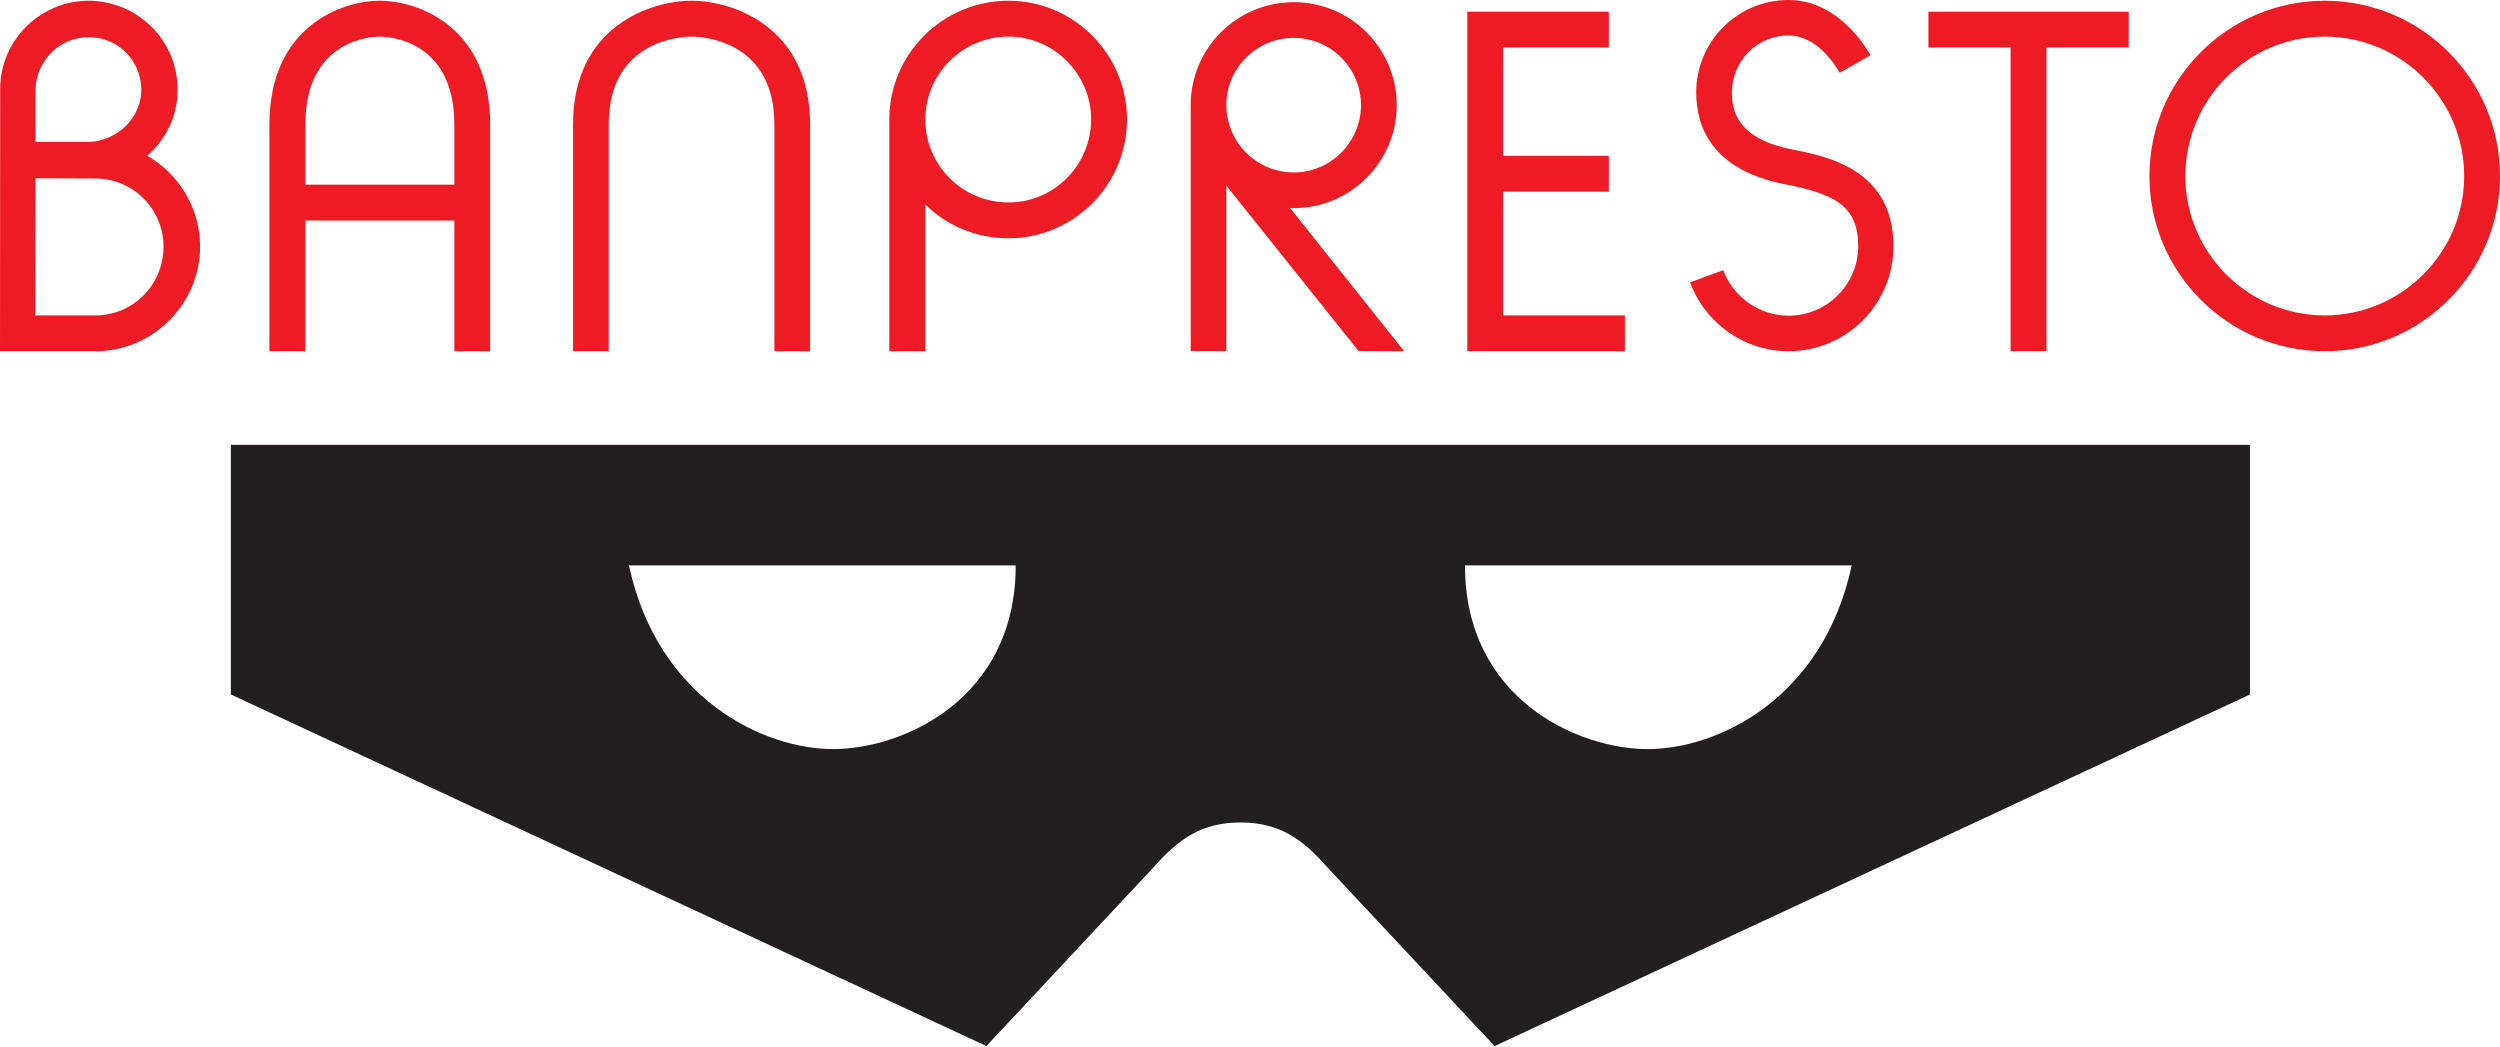
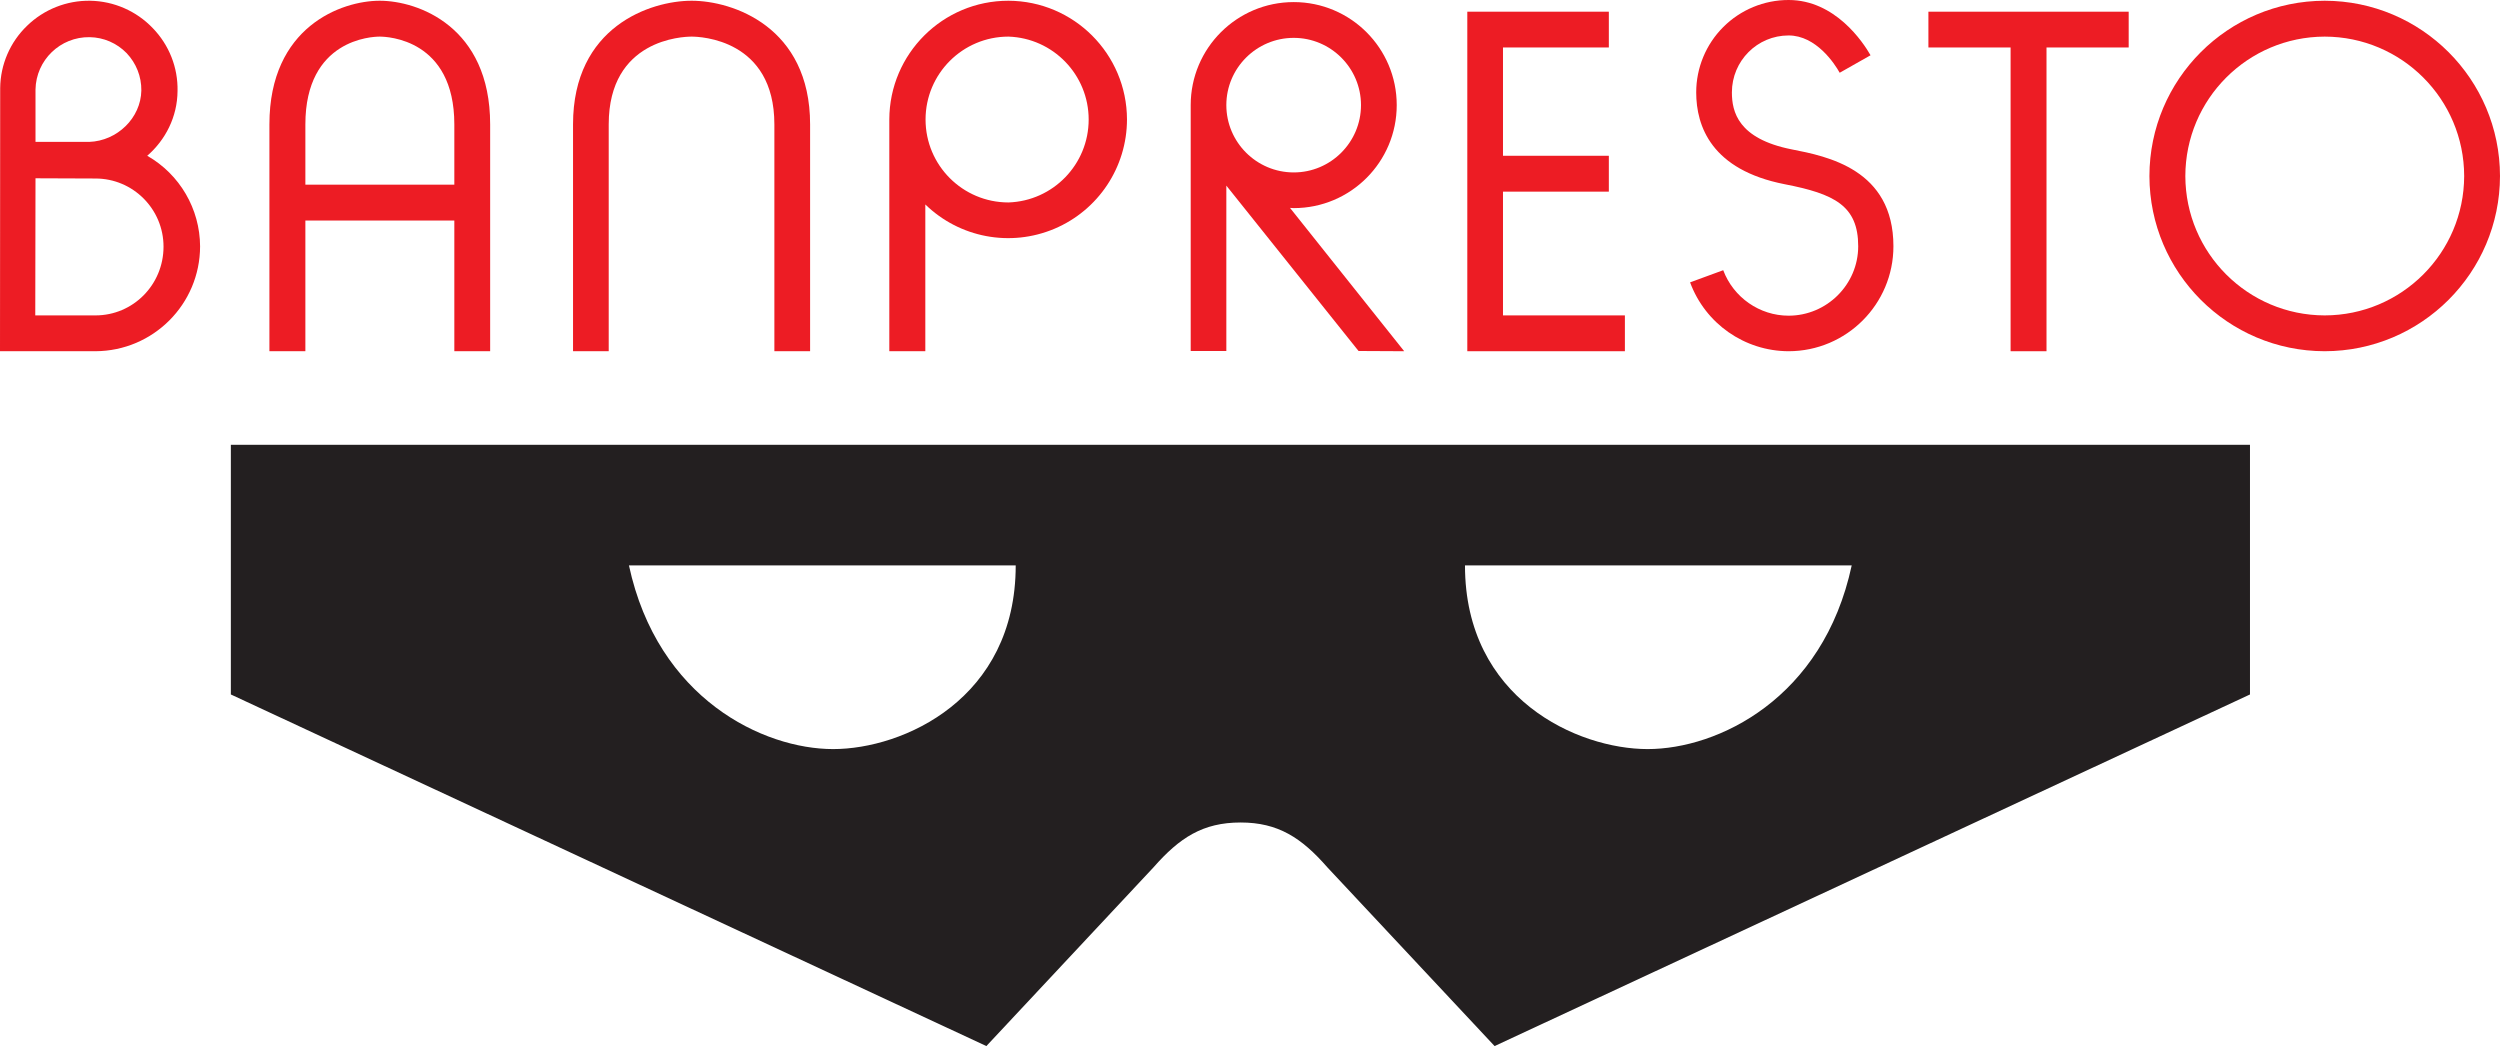
- <svg xmlns="http://www.w3.org/2000/svg" width="500" height="209.212" id="svg3383" version="1.1">
-   <defs id="defs3385" />
-   <g id="layer1" transform="translate(-167.5813,-490.7828)">
-     <g id="g3103" transform="matrix(9.280573,0,0,-9.280573,604.6497,526.0026)">
-       <path d="M 0,0 C 0,1.657 1.349,3.006 3.003,3.006 4.659,3.006 6.009,1.657 6.009,0 6.009,-1.653 4.659,-3.002 3.003,-3.002 1.349,-3.002 0,-1.653 0,0 z m -0.774,0 c 0,-2.079 1.695,-3.774 3.777,-3.774 2.081,0 3.778,1.695 3.778,3.774 0,2.085 -1.697,3.779 -3.778,3.779 C 0.921,3.779 -0.774,2.085 -0.774,0" style="fill:#ed1c24;fill-opacity:1;fill-rule:nonzero;stroke:none" id="path3105" />
-     </g>
-     <g id="g3107" transform="matrix(9.280573,0,0,-9.280573,593.3182,493.1215)">
-       <path d="m 0,0 -4.316,0 0,-0.771 c 0,0 1.249,0 1.771,0 0,-0.687 0,-6.546 0,-6.546 l 0.774,0 0,6.546 1.771,0 L 0,0" style="fill:#ed1c24;fill-opacity:1;fill-rule:nonzero;stroke:none" id="path3109" />
-     </g>
-     <g id="g3111" transform="matrix(9.280573,0,0,-9.280573,468.179,553.8628)">
-       <path d="m 0,0 c 0,0.308 0,1.453 0,2.667 l 2.281,0 0,0.773 -2.281,0 c 0,1.039 0,2.066 0,2.334 0.565,0 2.281,0 2.281,0 l 0,0.771 -3.05,0 0,-7.317 3.396,0 0,0.772 C 2.627,0 0.588,0 0,0" style="fill:#ed1c24;fill-opacity:1;fill-rule:nonzero;stroke:none" id="path3113" />
-     </g>
-     <g id="g3115" transform="matrix(9.280573,0,0,-9.280573,426.3329,498.3557)">
-       <path d="M 0,0 C 0.798,0 1.449,-0.65 1.449,-1.449 1.449,-2.249 0.798,-2.9 0,-2.9 c -0.801,0 -1.453,0.651 -1.453,1.451 C -1.453,-0.65 -0.801,0 0,0 z m -2.221,-1.757 0,-4.991 0.768,0 0,3.564 2.849,-3.564 0.984,-0.005 -2.461,3.089 c 0.022,0 0.055,-0.005 0.081,-0.005 1.224,0 2.219,0.995 2.219,2.22 0,1.225 -0.995,2.218 -2.219,2.218 -1.226,0 -2.221,-0.993 -2.221,-2.218 l 0,-0.308" style="fill:#ed1c24;fill-opacity:1;fill-rule:nonzero;stroke:none" id="path3117" />
-     </g>
-     <g id="g3119" transform="matrix(9.280573,0,0,-9.280573,369.2758,531.274)">
-       <path d="m 0,0 c -0.994,0 -1.792,0.8 -1.792,1.79 0,0.977 0.798,1.784 1.792,1.784 0.979,0 1.781,-0.807 1.781,-1.784 C 1.781,0.8 0.979,0 0,0 z m -2.568,1.477 0,-4.683 0.776,0 0,3.163 c 0.456,-0.453 1.091,-0.729 1.792,-0.729 1.404,0 2.554,1.144 2.554,2.562 0,1.405 -1.15,2.557 -2.554,2.557 -1.421,0 -2.568,-1.152 -2.568,-2.557 l 0,-0.313" style="fill:#ed1c24;fill-opacity:1;fill-rule:nonzero;stroke:none" id="path3121" />
-     </g>
-     <g id="g3123" transform="matrix(9.280573,0,0,-9.280573,174.6809,526.4386)">
-       <path d="m 0,0 1.293,-0.005 c 0.81,0 1.466,-0.66 1.466,-1.468 0,-0.822 -0.656,-1.482 -1.466,-1.482 l -1.298,0 L 0,0 z M 0,1.912 C 0.004,2.215 0.142,2.517 0.361,2.728 0.58,2.934 0.866,3.045 1.169,3.041 1.468,3.036 1.753,2.914 1.965,2.696 2.171,2.477 2.284,2.195 2.281,1.891 2.27,1.301 1.763,0.805 1.157,0.784 L 0,0.784 0,1.912 z m 1.293,-5.639 c 1.24,0 2.254,1.018 2.254,2.259 0,0.834 -0.463,1.563 -1.139,1.953 C 2.801,0.826 3.057,1.323 3.061,1.88 3.072,2.385 2.881,2.872 2.525,3.238 2.169,3.605 1.693,3.813 1.181,3.826 0.673,3.835 0.187,3.642 -0.181,3.287 -0.547,2.931 -0.756,2.456 -0.761,1.943 l -0.004,-5.67 2.058,0" style="fill:#ed1c24;fill-opacity:1;fill-rule:nonzero;stroke:none" id="path3125" />
-     </g>
-     <g id="g3127" transform="matrix(9.280573,0,0,-9.280573,506.8232,509.2604)">
-       <path d="m 0,0 c 0,-0.732 0.33,-1.67 1.907,-1.979 1.071,-0.208 1.584,-0.462 1.584,-1.337 0,-0.824 -0.676,-1.496 -1.5,-1.496 -0.626,0 -1.189,0.394 -1.409,0.98 l -0.714,-0.262 c 0.326,-0.887 1.176,-1.484 2.123,-1.484 1.251,0 2.259,1.018 2.259,2.262 0,1.659 -1.428,1.939 -2.197,2.089 C 0.9,-0.997 0.769,-0.416 0.769,0 c 0,0.679 0.547,1.227 1.222,1.227 0.594,0 0.994,-0.61 1.101,-0.804 L 3.757,0.8 C 3.596,1.083 2.993,1.991 1.991,1.991 0.889,1.991 0,1.099 0,0" style="fill:#ed1c24;fill-opacity:1;fill-rule:nonzero;stroke:none" id="path3129" />
-     </g>
-     <g id="g3131" transform="matrix(9.280573,0,0,-9.280573,228.6567,527.7195)">
-       <path d="M 0,0 0,1.3 C 0,3.136 1.44,3.191 1.601,3.191 1.768,3.191 3.21,3.136 3.21,1.3 L 3.21,0 0,0 z M 1.601,3.964 C 0.782,3.964 -0.775,3.407 -0.775,1.3 l 0,-4.889 0.775,0 0,2.817 3.21,0 0,-2.817 0.772,0 0,4.889 c 0,2.107 -1.555,2.664 -2.381,2.664" style="fill:#ed1c24;fill-opacity:1;fill-rule:nonzero;stroke:none" id="path3133" />
-     </g>
-     <g id="g3135" transform="matrix(9.280573,0,0,-9.280573,282.1871,515.6548)">
-       <path d="m 0,0 0,-4.889 0.769,0 0,4.889 c 0,1.836 1.6,1.891 1.787,1.891 0.183,0 1.783,-0.055 1.783,-1.891 l 0,-4.889 0.77,0 0,4.889 C 5.109,2.107 3.436,2.664 2.556,2.664 1.669,2.664 0,2.107 0,0" style="fill:#ed1c24;fill-opacity:1;fill-rule:nonzero;stroke:none" id="path3137" />
-     </g>
-     <g id="g3139" transform="matrix(9.280573,0,0,-9.280573,537.9225,603.8666)">
-       <path d="m 0,0 -8.334,0 c 0,-2.878 2.435,-3.958 3.936,-3.958 1.508,0 3.781,1.08 4.398,3.958 z m -21.95,-3.958 c 1.507,0 3.934,1.08 3.934,3.958 l -8.335,0 c 0.62,-2.878 2.898,-3.958 4.401,-3.958 z m 6.905,-2.547 -3.603,-3.853 -16.282,7.577 0,5.38 43.513,0 0,-5.38 -16.279,-7.577 -3.605,3.853 c -0.557,0.637 -1.062,0.965 -1.868,0.965 -0.815,0 -1.316,-0.328 -1.876,-0.965" style="fill:#231f20;fill-opacity:1;fill-rule:nonzero;stroke:none" id="path3141" />
-     </g>
-   </g>
+ <svg xmlns="http://www.w3.org/2000/svg" width="500" height="209.212">
+   <path d="M0 0a3.01 3.01 0 0 0 3.003 3.006A3.01 3.01 0 0 0 6.009 0a3.01 3.01 0 0 0-3.006-3.002A3.009 3.009 0 0 0 0 0zm-.774 0a3.781 3.781 0 0 1 3.777-3.774A3.783 3.783 0 0 1 6.781 0a3.783 3.783 0 0 1-3.778 3.779A3.782 3.782 0 0 1-.774 0" style="fill:#ed1c24;fill-opacity:1;fill-rule:nonzero;stroke:none" transform="matrix(9.28057 0 0 -9.28057 437.068 35.22)" />
+   <path d="M0 0h-4.316v-.771h1.771v-6.546h.774v6.546H0V0" style="fill:#ed1c24;fill-opacity:1;fill-rule:nonzero;stroke:none" transform="matrix(9.28057 0 0 -9.28057 425.737 2.339)" />
+   <path d="M0 0v2.667h2.281v.773H0v2.334h2.281v.771h-3.05V-.772h3.396V0H0" style="fill:#ed1c24;fill-opacity:1;fill-rule:nonzero;stroke:none" transform="matrix(9.28057 0 0 -9.28057 300.598 63.08)" />
+   <path d="M0 0c.798 0 1.449-.65 1.449-1.449C1.449-2.249.798-2.9 0-2.9c-.801 0-1.453.651-1.453 1.451C-1.453-.65-.801 0 0 0zm-2.221-1.757v-4.991h.768v3.564l2.849-3.564.984-.005-2.461 3.089c.022 0 .055-.005.081-.005a2.22 2.22 0 1 1-2.221 2.22v-.308" style="fill:#ed1c24;fill-opacity:1;fill-rule:nonzero;stroke:none" transform="matrix(9.28057 0 0 -9.28057 258.752 7.573)" />
+   <path d="M0 0a1.787 1.787 0 1 0 0 3.574A1.788 1.788 0 0 0 0 0zm-2.568 1.477v-4.683h.776v3.163A2.56 2.56 0 0 1 2.554 1.79 2.564 2.564 0 0 1 0 4.347 2.565 2.565 0 0 1-2.568 1.79v-.313" style="fill:#ed1c24;fill-opacity:1;fill-rule:nonzero;stroke:none" transform="matrix(9.28057 0 0 -9.28057 201.695 40.491)" />
+   <path d="m0 0 1.293-.005c.81 0 1.466-.66 1.466-1.468 0-.822-.656-1.482-1.466-1.482H-.005L0 0zm0 1.912a1.149 1.149 0 0 0 1.169 1.129c.299-.005.584-.127.796-.345.206-.219.319-.501.316-.805C2.27 1.301 1.763.805 1.157.784H0v1.128zm1.293-5.639a2.264 2.264 0 0 1 2.254 2.259A2.26 2.26 0 0 1 2.408.485c.393.341.649.838.653 1.395.011.505-.18.992-.536 1.358a1.907 1.907 0 0 1-2.706.049 1.888 1.888 0 0 1-.58-1.344l-.004-5.67h2.058" style="fill:#ed1c24;fill-opacity:1;fill-rule:nonzero;stroke:none" transform="matrix(9.28057 0 0 -9.28057 7.1 35.656)" />
+   <path d="M0 0c0-.732.33-1.67 1.907-1.979 1.071-.208 1.584-.462 1.584-1.337 0-.824-.676-1.496-1.5-1.496-.626 0-1.189.394-1.409.98l-.714-.262a2.269 2.269 0 0 1 2.123-1.484A2.262 2.262 0 0 1 4.25-3.316c0 1.659-1.428 1.939-2.197 2.089C.9-.997.769-.416.769 0c0 .679.547 1.227 1.222 1.227.594 0 .994-.61 1.101-.804L3.757.8c-.161.283-.764 1.191-1.766 1.191A1.99 1.99 0 0 1 0 0" style="fill:#ed1c24;fill-opacity:1;fill-rule:nonzero;stroke:none" transform="matrix(9.28057 0 0 -9.28057 339.242 18.478)" />
+   <path d="M0 0v1.3c0 1.836 1.44 1.891 1.601 1.891.167 0 1.609-.055 1.609-1.891V0H0zm1.601 3.964c-.819 0-2.376-.557-2.376-2.664v-4.889H0v2.817h3.21v-2.817h.772V1.3c0 2.107-1.555 2.664-2.381 2.664" style="fill:#ed1c24;fill-opacity:1;fill-rule:nonzero;stroke:none" transform="matrix(9.28057 0 0 -9.28057 61.075 36.937)" />
+   <path d="M0 0v-4.889h.769V0c0 1.836 1.6 1.891 1.787 1.891.183 0 1.783-.055 1.783-1.891v-4.889h.77V0c0 2.107-1.673 2.664-2.553 2.664C1.669 2.664 0 2.107 0 0" style="fill:#ed1c24;fill-opacity:1;fill-rule:nonzero;stroke:none" transform="matrix(9.28057 0 0 -9.28057 114.606 24.872)" />
+   <path d="M0 0h-8.334c0-2.878 2.435-3.958 3.936-3.958C-2.89-3.958-.617-2.878 0 0zm-21.95-3.958c1.507 0 3.934 1.08 3.934 3.958h-8.335c.62-2.878 2.898-3.958 4.401-3.958zm6.905-2.547-3.603-3.853-16.282 7.577v5.38H8.583v-5.38l-16.279-7.577-3.605 3.853c-.557.637-1.062.965-1.868.965-.815 0-1.316-.328-1.876-.965" style="fill:#231f20;fill-opacity:1;fill-rule:nonzero;stroke:none" transform="matrix(9.28057 0 0 -9.28057 370.341 113.084)" />
</svg>
